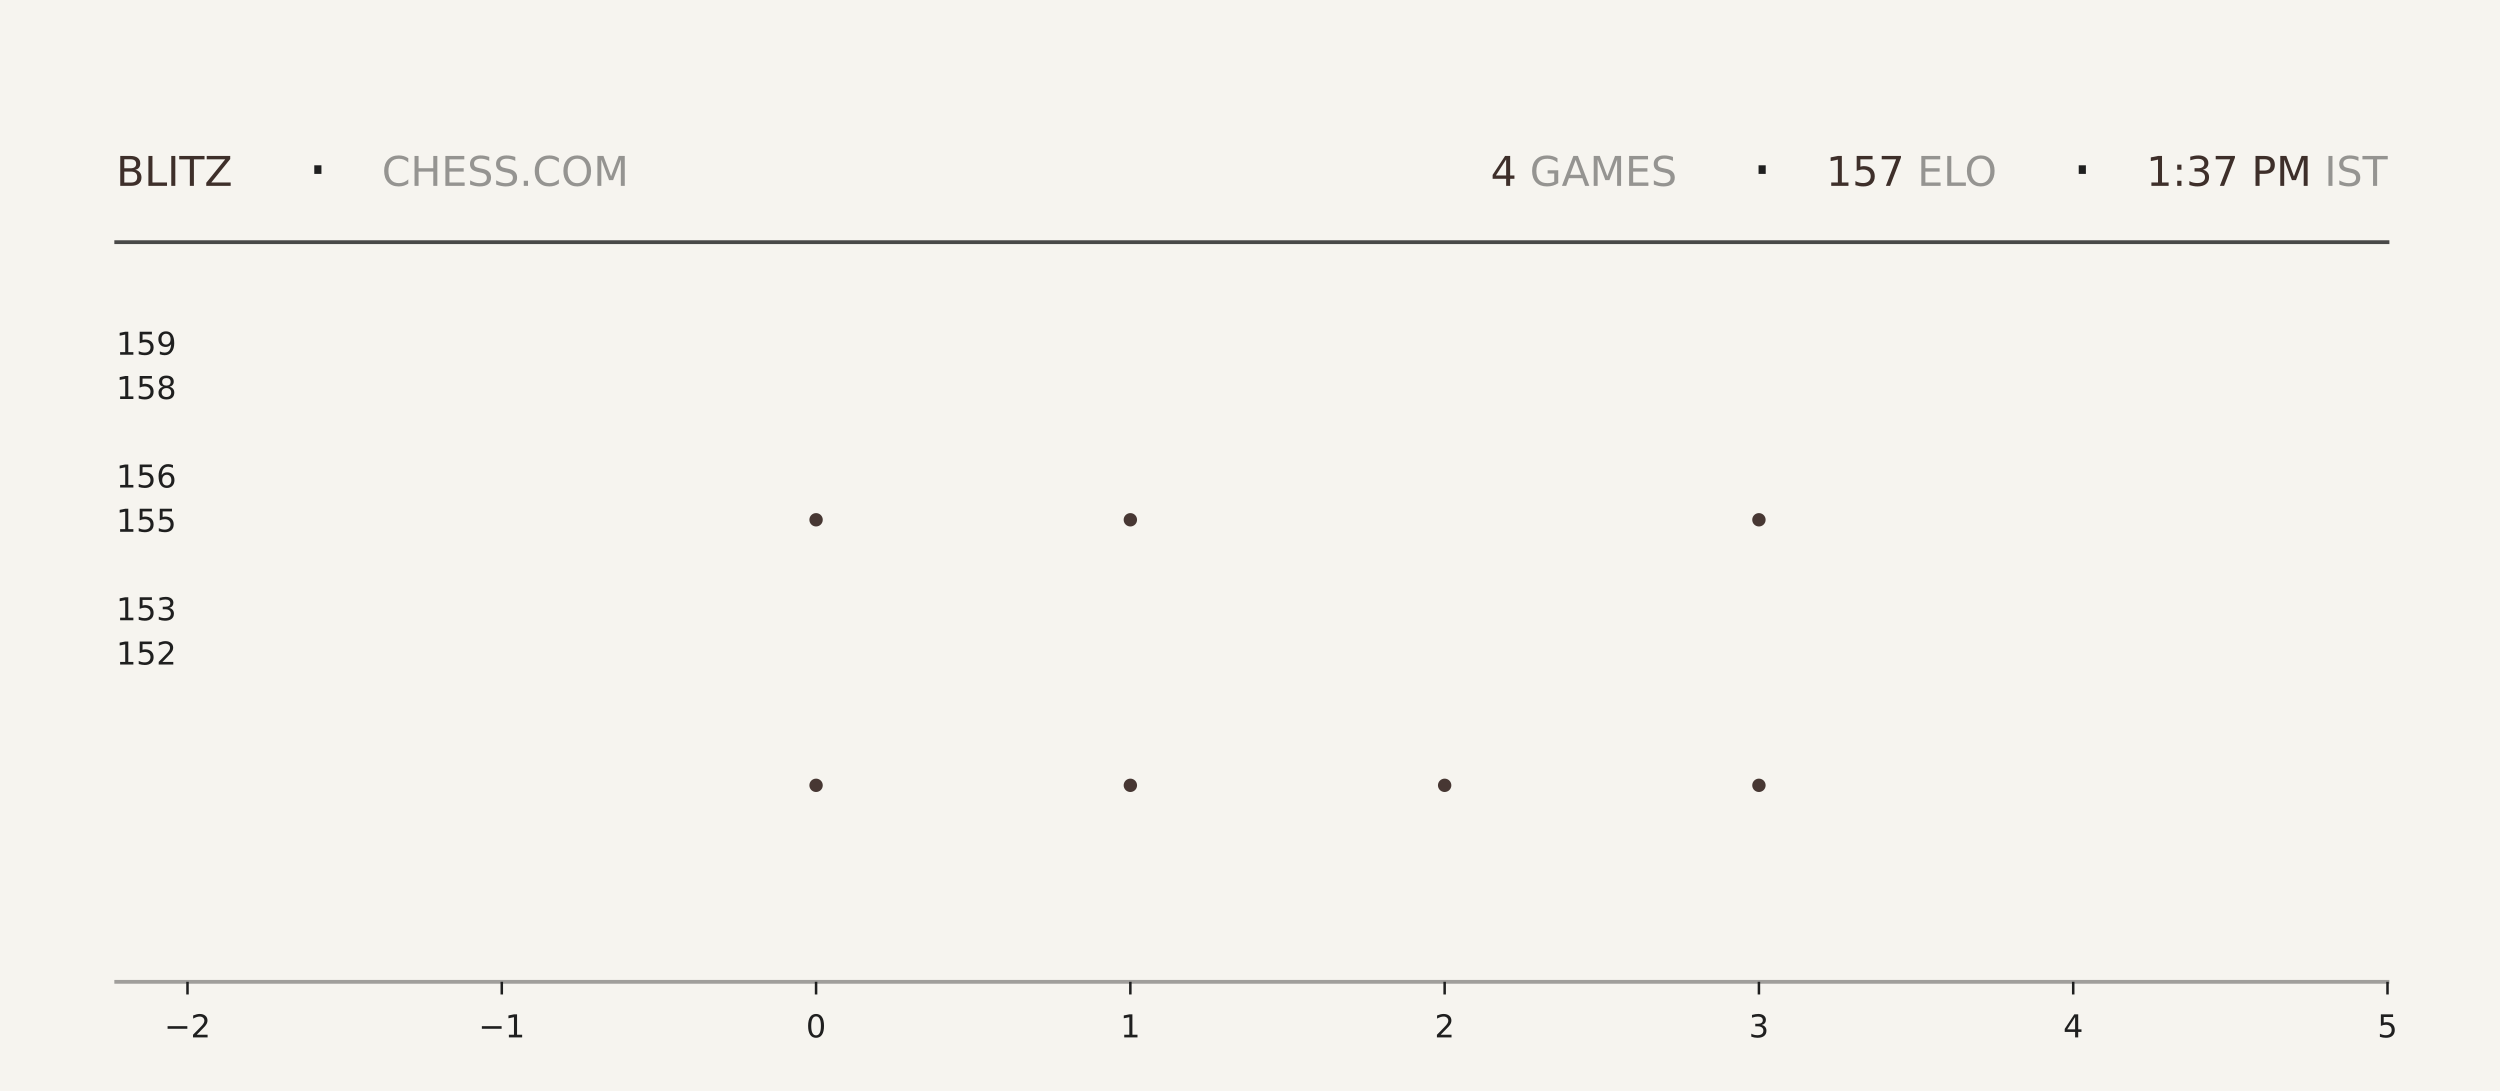
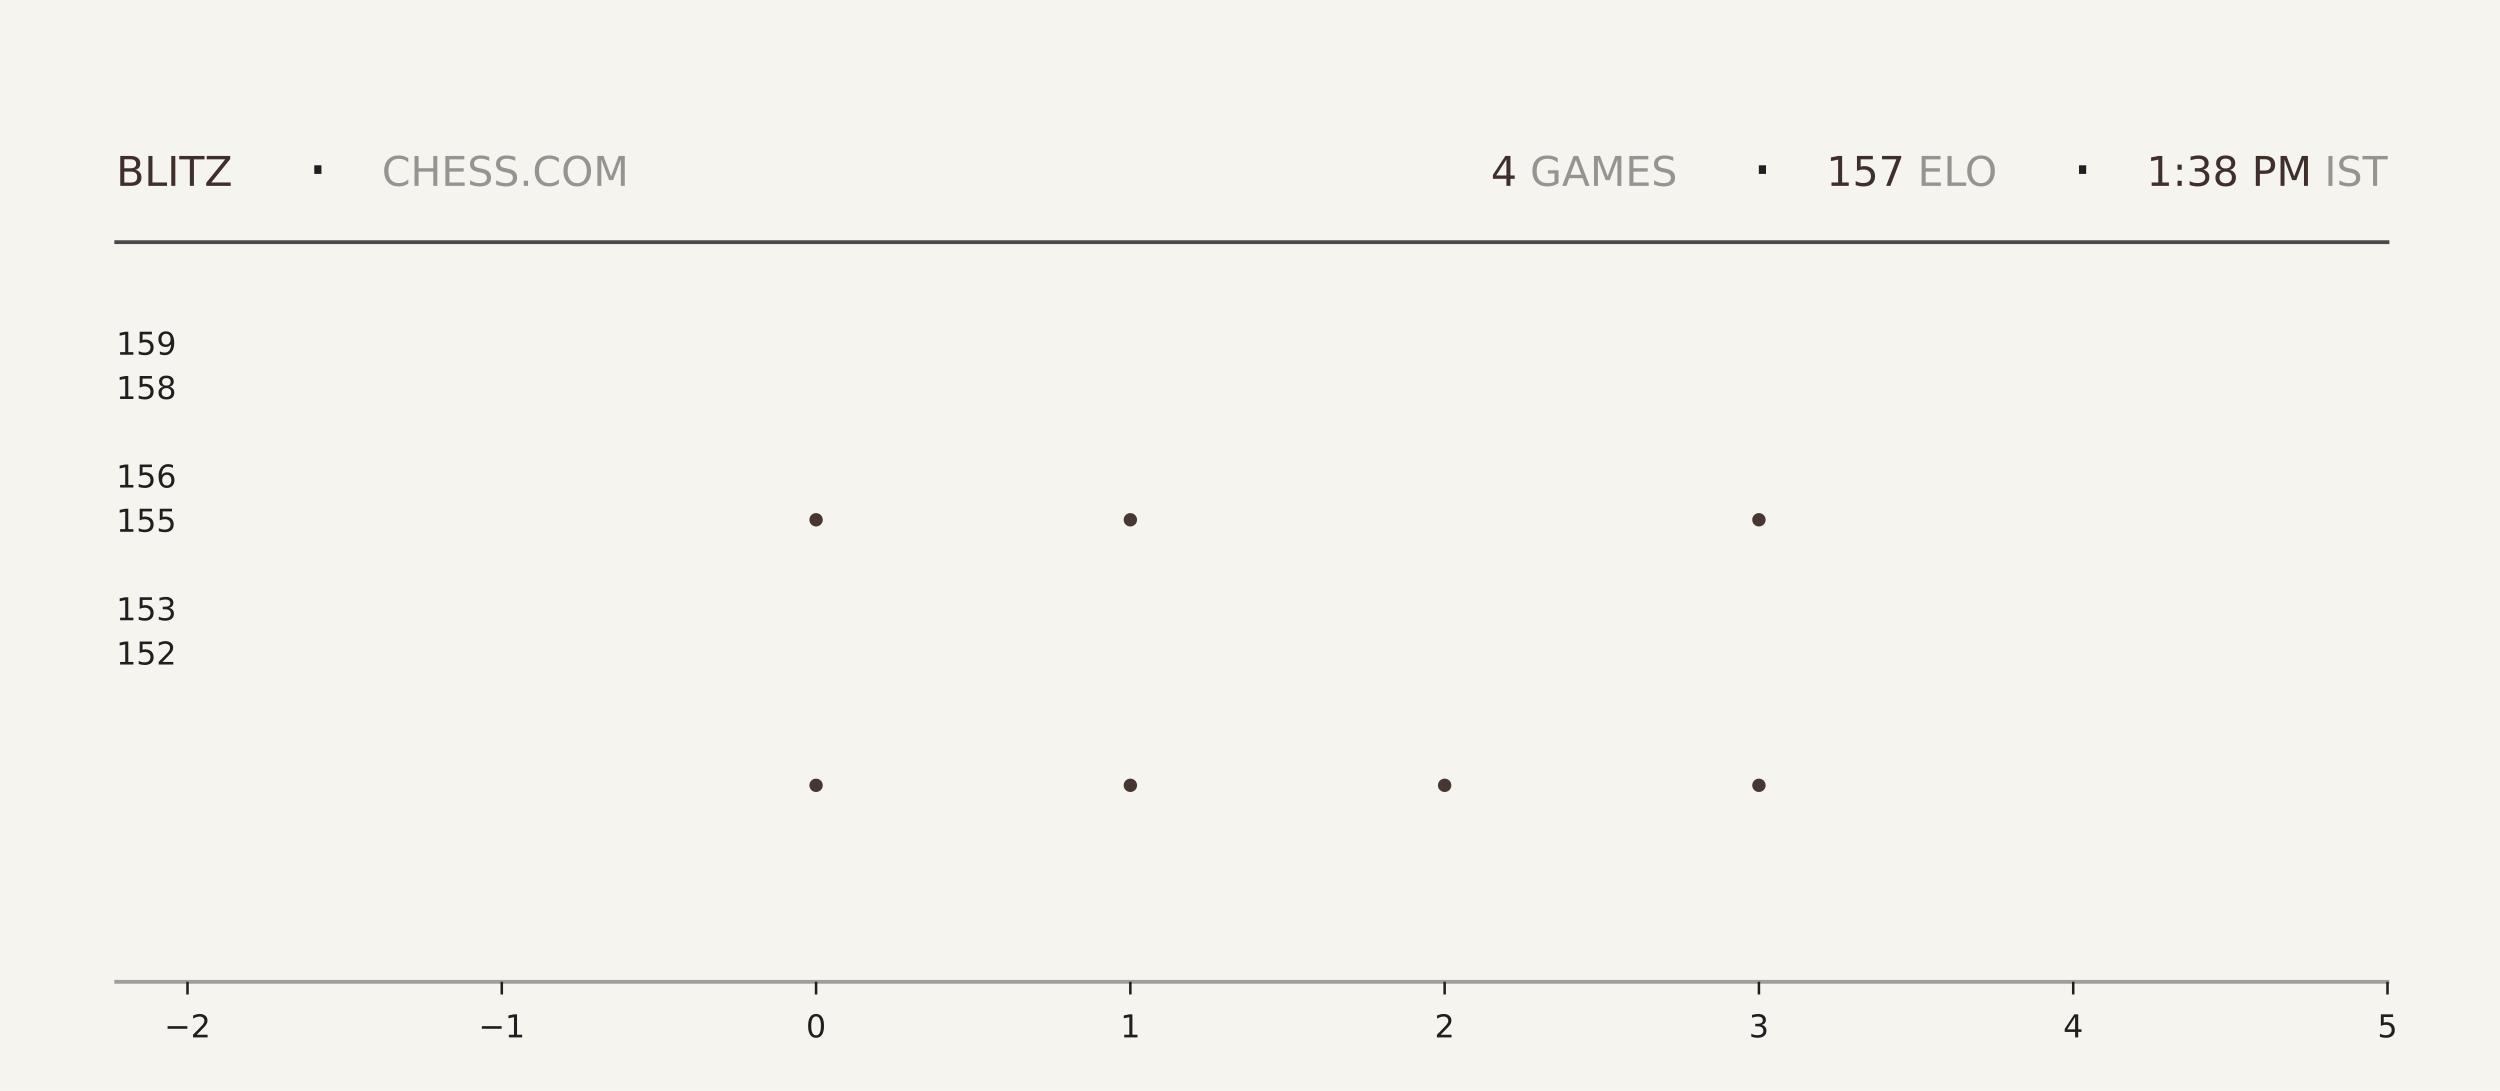
<svg xmlns="http://www.w3.org/2000/svg" xmlns:xlink="http://www.w3.org/1999/xlink" width="792pt" height="345.6pt" viewBox="0 0 792 345.6" version="1.1">
  <defs>
    <style type="text/css">*{stroke-linejoin: round; stroke-linecap: butt}</style>
  </defs>
  <g id="figure_1">
    <g id="patch_1">
      <path d="M 0 345.6  L 792 345.6  L 792 0  L 0 0  z " style="fill: #f6f4ef" />
    </g>
    <g id="axes_1">
      <g id="patch_2">
        <path d="M 59.4 311.04  L 756.36 311.04  L 756.36 103.68  L 59.4 103.68  z " style="fill: #f6f4ef" />
      </g>
      <g id="PathCollection_1">
        <defs>
-           <path id="m371bc36276" d="M 0 2.121  C 0.563 2.121 1.102 1.898 1.5 1.5  C 1.898 1.102 2.121 0.563 2.121 0  C 2.121 -0.563 1.898 -1.102 1.5 -1.5  C 1.102 -1.898 0.563 -2.121 0 -2.121  C -0.563 -2.121 -1.102 -1.898 -1.5 -1.5  C -1.898 -1.102 -2.121 -0.563 -2.121 0  C -2.121 0.563 -1.898 1.102 -1.5 1.5  C -1.102 1.898 -0.563 2.121 0 2.121  z " />
-         </defs>
-         <g clip-path="url(#pd9251085ec)">
-           <use xlink:href="#m371bc36276" x="258.531" y="248.79" style="fill: #3e2f2a; fill-opacity: 0.95" />
-           <use xlink:href="#m371bc36276" x="258.531" y="164.668" style="fill: #3e2f2a; fill-opacity: 0.95" />
+           <path id="m1e2851f1b4" d="M 0 2.121  C 0.563 2.121 1.102 1.898 1.5 1.5  C 1.898 1.102 2.121 0.563 2.121 0  C 2.121 -0.563 1.898 -1.102 1.5 -1.5  C 1.102 -1.898 0.563 -2.121 0 -2.121  C -0.563 -2.121 -1.102 -1.898 -1.5 -1.5  C -1.898 -1.102 -2.121 -0.563 -2.121 0  C -2.121 0.563 -1.898 1.102 -1.5 1.5  C -1.102 1.898 -0.563 2.121 0 2.121  z " />
+         </defs>
+         <g clip-path="url(#pc0d4d11456)">
+           <use xlink:href="#m1e2851f1b4" x="258.531" y="248.79" style="fill: #3e2f2a; fill-opacity: 0.95" />
+           <use xlink:href="#m1e2851f1b4" x="258.531" y="164.668" style="fill: #3e2f2a; fill-opacity: 0.95" />
        </g>
      </g>
      <g id="PathCollection_2">
-         <g clip-path="url(#pd9251085ec)">
-           <use xlink:href="#m371bc36276" x="358.097" y="248.79" style="fill: #3e2f2a; fill-opacity: 0.95" />
-           <use xlink:href="#m371bc36276" x="358.097" y="164.668" style="fill: #3e2f2a; fill-opacity: 0.95" />
-           <use xlink:href="#m371bc36276" x="358.097" y="80.547" style="fill: #3e2f2a; fill-opacity: 0.95" />
+         <g clip-path="url(#pc0d4d11456)">
+           <use xlink:href="#m1e2851f1b4" x="358.097" y="248.79" style="fill: #3e2f2a; fill-opacity: 0.95" />
+           <use xlink:href="#m1e2851f1b4" x="358.097" y="164.668" style="fill: #3e2f2a; fill-opacity: 0.95" />
+           <use xlink:href="#m1e2851f1b4" x="358.097" y="80.547" style="fill: #3e2f2a; fill-opacity: 0.95" />
        </g>
      </g>
      <g id="PathCollection_3">
-         <g clip-path="url(#pd9251085ec)">
-           <use xlink:href="#m371bc36276" x="457.663" y="248.79" style="fill: #3e2f2a; fill-opacity: 0.95" />
+         <g clip-path="url(#pc0d4d11456)">
+           <use xlink:href="#m1e2851f1b4" x="457.663" y="248.79" style="fill: #3e2f2a; fill-opacity: 0.95" />
        </g>
      </g>
      <g id="PathCollection_4">
-         <g clip-path="url(#pd9251085ec)">
-           <use xlink:href="#m371bc36276" x="557.229" y="248.79" style="fill: #3e2f2a; fill-opacity: 0.95" />
-           <use xlink:href="#m371bc36276" x="557.229" y="164.668" style="fill: #3e2f2a; fill-opacity: 0.95" />
-           <use xlink:href="#m371bc36276" x="557.229" y="80.547" style="fill: #3e2f2a; fill-opacity: 0.95" />
+         <g clip-path="url(#pc0d4d11456)">
+           <use xlink:href="#m1e2851f1b4" x="557.229" y="248.79" style="fill: #3e2f2a; fill-opacity: 0.95" />
+           <use xlink:href="#m1e2851f1b4" x="557.229" y="164.668" style="fill: #3e2f2a; fill-opacity: 0.95" />
+           <use xlink:href="#m1e2851f1b4" x="557.229" y="80.547" style="fill: #3e2f2a; fill-opacity: 0.95" />
        </g>
      </g>
      <g id="matplotlib.axis_1">
        <g id="xtick_1">
          <g id="line2d_1">
            <defs>
-               <path id="mce538cad27" d="M 0 0  L 0 4  " style="stroke: #1f1f1f; stroke-width: 0.8" />
+               <path id="m7502fd2354" d="M 0 0  L 0 4  " style="stroke: #1f1f1f; stroke-width: 0.8" />
            </defs>
            <g>
-               <use xlink:href="#mce538cad27" x="59.4" y="311.04" style="fill: #1f1f1f; stroke: #1f1f1f; stroke-width: 0.8" />
+               <use xlink:href="#m7502fd2354" x="59.4" y="311.04" style="fill: #1f1f1f; stroke: #1f1f1f; stroke-width: 0.8" />
            </g>
          </g>
          <g id="text_1">
            <g style="fill: #1f1f1f" transform="translate(52.02891 328.6384) scale(0.1 -0.1)">
              <defs>
                <path id="DejaVuSans-2212" d="M 678 2272  L 4684 2272  L 4684 1741  L 678 1741  L 678 2272  z " transform="scale(0.015625)" />
                <path id="DejaVuSans-32" d="M 1228 531  L 3431 531  L 3431 0  L 469 0  L 469 531  Q 828 903 1448 1529  Q 2069 2156 2228 2338  Q 2531 2678 2651 2914  Q 2772 3150 2772 3378  Q 2772 3750 2511 3984  Q 2250 4219 1831 4219  Q 1534 4219 1204 4116  Q 875 4013 500 3803  L 500 4441  Q 881 4594 1212 4672  Q 1544 4750 1819 4750  Q 2544 4750 2975 4387  Q 3406 4025 3406 3419  Q 3406 3131 3298 2873  Q 3191 2616 2906 2266  Q 2828 2175 2409 1742  Q 1991 1309 1228 531  z " transform="scale(0.015625)" />
              </defs>
              <use xlink:href="#DejaVuSans-2212" />
              <use xlink:href="#DejaVuSans-32" transform="translate(83.78906 0)" />
            </g>
          </g>
        </g>
        <g id="xtick_2">
          <g id="line2d_2">
            <g>
-               <use xlink:href="#mce538cad27" x="158.966" y="311.04" style="fill: #1f1f1f; stroke: #1f1f1f; stroke-width: 0.8" />
+               <use xlink:href="#m7502fd2354" x="158.966" y="311.04" style="fill: #1f1f1f; stroke: #1f1f1f; stroke-width: 0.8" />
            </g>
          </g>
          <g id="text_2">
            <g style="fill: #1f1f1f" transform="translate(151.5946 328.6384) scale(0.1 -0.1)">
              <defs>
                <path id="DejaVuSans-31" d="M 794 531  L 1825 531  L 1825 4091  L 703 3866  L 703 4441  L 1819 4666  L 2450 4666  L 2450 531  L 3481 531  L 3481 0  L 794 0  L 794 531  z " transform="scale(0.015625)" />
              </defs>
              <use xlink:href="#DejaVuSans-2212" />
              <use xlink:href="#DejaVuSans-31" transform="translate(83.78906 0)" />
            </g>
          </g>
        </g>
        <g id="xtick_3">
          <g id="line2d_3">
            <g>
-               <use xlink:href="#mce538cad27" x="258.531" y="311.04" style="fill: #1f1f1f; stroke: #1f1f1f; stroke-width: 0.8" />
+               <use xlink:href="#m7502fd2354" x="258.531" y="311.04" style="fill: #1f1f1f; stroke: #1f1f1f; stroke-width: 0.8" />
            </g>
          </g>
          <g id="text_3">
            <g style="fill: #1f1f1f" transform="translate(255.3502 328.6384) scale(0.1 -0.1)">
              <defs>
                <path id="DejaVuSans-30" d="M 2034 4250  Q 1547 4250 1301 3770  Q 1056 3291 1056 2328  Q 1056 1369 1301 889  Q 1547 409 2034 409  Q 2525 409 2770 889  Q 3016 1369 3016 2328  Q 3016 3291 2770 3770  Q 2525 4250 2034 4250  z M 2034 4750  Q 2819 4750 3233 4129  Q 3647 3509 3647 2328  Q 3647 1150 3233 529  Q 2819 -91 2034 -91  Q 1250 -91 836 529  Q 422 1150 422 2328  Q 422 3509 836 4129  Q 1250 4750 2034 4750  z " transform="scale(0.015625)" />
              </defs>
              <use xlink:href="#DejaVuSans-30" />
            </g>
          </g>
        </g>
        <g id="xtick_4">
          <g id="line2d_4">
            <g>
-               <use xlink:href="#mce538cad27" x="358.097" y="311.04" style="fill: #1f1f1f; stroke: #1f1f1f; stroke-width: 0.8" />
+               <use xlink:href="#m7502fd2354" x="358.097" y="311.04" style="fill: #1f1f1f; stroke: #1f1f1f; stroke-width: 0.8" />
            </g>
          </g>
          <g id="text_4">
            <g style="fill: #1f1f1f" transform="translate(354.9159 328.6384) scale(0.1 -0.1)">
              <use xlink:href="#DejaVuSans-31" />
            </g>
          </g>
        </g>
        <g id="xtick_5">
          <g id="line2d_5">
            <g>
-               <use xlink:href="#mce538cad27" x="457.663" y="311.04" style="fill: #1f1f1f; stroke: #1f1f1f; stroke-width: 0.8" />
+               <use xlink:href="#m7502fd2354" x="457.663" y="311.04" style="fill: #1f1f1f; stroke: #1f1f1f; stroke-width: 0.8" />
            </g>
          </g>
          <g id="text_5">
            <g style="fill: #1f1f1f" transform="translate(454.4816 328.6384) scale(0.1 -0.1)">
              <use xlink:href="#DejaVuSans-32" />
            </g>
          </g>
        </g>
        <g id="xtick_6">
          <g id="line2d_6">
            <g>
-               <use xlink:href="#mce538cad27" x="557.229" y="311.04" style="fill: #1f1f1f; stroke: #1f1f1f; stroke-width: 0.8" />
+               <use xlink:href="#m7502fd2354" x="557.229" y="311.04" style="fill: #1f1f1f; stroke: #1f1f1f; stroke-width: 0.8" />
            </g>
          </g>
          <g id="text_6">
            <g style="fill: #1f1f1f" transform="translate(554.0473 328.6384) scale(0.1 -0.1)">
              <defs>
                <path id="DejaVuSans-33" d="M 2597 2516  Q 3050 2419 3304 2112  Q 3559 1806 3559 1356  Q 3559 666 3084 287  Q 2609 -91 1734 -91  Q 1441 -91 1130 -33  Q 819 25 488 141  L 488 750  Q 750 597 1062 519  Q 1375 441 1716 441  Q 2309 441 2620 675  Q 2931 909 2931 1356  Q 2931 1769 2642 2001  Q 2353 2234 1838 2234  L 1294 2234  L 1294 2753  L 1863 2753  Q 2328 2753 2575 2939  Q 2822 3125 2822 3475  Q 2822 3834 2567 4026  Q 2313 4219 1838 4219  Q 1578 4219 1281 4162  Q 984 4106 628 3988  L 628 4550  Q 988 4650 1302 4700  Q 1616 4750 1894 4750  Q 2613 4750 3031 4423  Q 3450 4097 3450 3541  Q 3450 3153 3228 2886  Q 3006 2619 2597 2516  z " transform="scale(0.015625)" />
              </defs>
              <use xlink:href="#DejaVuSans-33" />
            </g>
          </g>
        </g>
        <g id="xtick_7">
          <g id="line2d_7">
            <g>
-               <use xlink:href="#mce538cad27" x="656.794" y="311.04" style="fill: #1f1f1f; stroke: #1f1f1f; stroke-width: 0.8" />
+               <use xlink:href="#m7502fd2354" x="656.794" y="311.04" style="fill: #1f1f1f; stroke: #1f1f1f; stroke-width: 0.8" />
            </g>
          </g>
          <g id="text_7">
            <g style="fill: #1f1f1f" transform="translate(653.613 328.6384) scale(0.1 -0.1)">
              <defs>
                <path id="DejaVuSans-34" d="M 2419 4116  L 825 1625  L 2419 1625  L 2419 4116  z M 2253 4666  L 3047 4666  L 3047 1625  L 3713 1625  L 3713 1100  L 3047 1100  L 3047 0  L 2419 0  L 2419 1100  L 313 1100  L 313 1709  L 2253 4666  z " transform="scale(0.015625)" />
              </defs>
              <use xlink:href="#DejaVuSans-34" />
            </g>
          </g>
        </g>
        <g id="xtick_8">
          <g id="line2d_8">
            <g>
-               <use xlink:href="#mce538cad27" x="756.36" y="311.04" style="fill: #1f1f1f; stroke: #1f1f1f; stroke-width: 0.8" />
+               <use xlink:href="#m7502fd2354" x="756.36" y="311.04" style="fill: #1f1f1f; stroke: #1f1f1f; stroke-width: 0.8" />
            </g>
          </g>
          <g id="text_8">
            <g style="fill: #1f1f1f" transform="translate(753.1788 328.6384) scale(0.1 -0.1)">
              <defs>
                <path id="DejaVuSans-35" d="M 691 4666  L 3169 4666  L 3169 4134  L 1269 4134  L 1269 2991  Q 1406 3038 1543 3061  Q 1681 3084 1819 3084  Q 2600 3084 3056 2656  Q 3513 2228 3513 1497  Q 3513 744 3044 326  Q 2575 -91 1722 -91  Q 1428 -91 1123 -41  Q 819 9 494 109  L 494 744  Q 775 591 1075 516  Q 1375 441 1709 441  Q 2250 441 2565 725  Q 2881 1009 2881 1497  Q 2881 1984 2565 2268  Q 2250 2553 1709 2553  Q 1456 2553 1204 2497  Q 953 2441 691 2322  L 691 4666  z " transform="scale(0.015625)" />
              </defs>
              <use xlink:href="#DejaVuSans-35" />
            </g>
          </g>
        </g>
      </g>
      <g id="matplotlib.axis_2">
        <g id="ytick_1">
          <g id="line2d_9" />
          <g id="text_9">
            <g style="fill: #1f1f1f" transform="translate(36.8125 210.5283) scale(0.1 -0.1)">
              <use xlink:href="#DejaVuSans-31" />
              <use xlink:href="#DejaVuSans-35" transform="translate(63.62305 0)" />
              <use xlink:href="#DejaVuSans-32" transform="translate(127.2461 0)" />
            </g>
          </g>
        </g>
        <g id="ytick_2">
          <g id="line2d_10" />
          <g id="text_10">
            <g style="fill: #1f1f1f" transform="translate(36.8125 196.508) scale(0.1 -0.1)">
              <use xlink:href="#DejaVuSans-31" />
              <use xlink:href="#DejaVuSans-35" transform="translate(63.62305 0)" />
              <use xlink:href="#DejaVuSans-33" transform="translate(127.2461 0)" />
            </g>
          </g>
        </g>
        <g id="ytick_3">
          <g id="line2d_11" />
          <g id="text_11">
            <g style="fill: #1f1f1f" transform="translate(36.8125 168.4675) scale(0.1 -0.1)">
              <use xlink:href="#DejaVuSans-31" />
              <use xlink:href="#DejaVuSans-35" transform="translate(63.62305 0)" />
              <use xlink:href="#DejaVuSans-35" transform="translate(127.2461 0)" />
            </g>
          </g>
        </g>
        <g id="ytick_4">
          <g id="line2d_12" />
          <g id="text_12">
            <g style="fill: #1f1f1f" transform="translate(36.8125 154.4472) scale(0.1 -0.1)">
              <defs>
                <path id="DejaVuSans-36" d="M 2113 2584  Q 1688 2584 1439 2293  Q 1191 2003 1191 1497  Q 1191 994 1439 701  Q 1688 409 2113 409  Q 2538 409 2786 701  Q 3034 994 3034 1497  Q 3034 2003 2786 2293  Q 2538 2584 2113 2584  z M 3366 4563  L 3366 3988  Q 3128 4100 2886 4159  Q 2644 4219 2406 4219  Q 1781 4219 1451 3797  Q 1122 3375 1075 2522  Q 1259 2794 1537 2939  Q 1816 3084 2150 3084  Q 2853 3084 3261 2657  Q 3669 2231 3669 1497  Q 3669 778 3244 343  Q 2819 -91 2113 -91  Q 1303 -91 875 529  Q 447 1150 447 2328  Q 447 3434 972 4092  Q 1497 4750 2381 4750  Q 2619 4750 2861 4703  Q 3103 4656 3366 4563  z " transform="scale(0.015625)" />
              </defs>
              <use xlink:href="#DejaVuSans-31" />
              <use xlink:href="#DejaVuSans-35" transform="translate(63.62305 0)" />
              <use xlink:href="#DejaVuSans-36" transform="translate(127.2461 0)" />
            </g>
          </g>
        </g>
        <g id="ytick_5">
          <g id="line2d_13" />
          <g id="text_13">
            <g style="fill: #1f1f1f" transform="translate(36.8125 126.4066) scale(0.1 -0.1)">
              <defs>
                <path id="DejaVuSans-38" d="M 2034 2216  Q 1584 2216 1326 1975  Q 1069 1734 1069 1313  Q 1069 891 1326 650  Q 1584 409 2034 409  Q 2484 409 2743 651  Q 3003 894 3003 1313  Q 3003 1734 2745 1975  Q 2488 2216 2034 2216  z M 1403 2484  Q 997 2584 770 2862  Q 544 3141 544 3541  Q 544 4100 942 4425  Q 1341 4750 2034 4750  Q 2731 4750 3128 4425  Q 3525 4100 3525 3541  Q 3525 3141 3298 2862  Q 3072 2584 2669 2484  Q 3125 2378 3379 2068  Q 3634 1759 3634 1313  Q 3634 634 3220 271  Q 2806 -91 2034 -91  Q 1263 -91 848 271  Q 434 634 434 1313  Q 434 1759 690 2068  Q 947 2378 1403 2484  z M 1172 3481  Q 1172 3119 1398 2916  Q 1625 2713 2034 2713  Q 2441 2713 2670 2916  Q 2900 3119 2900 3481  Q 2900 3844 2670 4047  Q 2441 4250 2034 4250  Q 1625 4250 1398 4047  Q 1172 3844 1172 3481  z " transform="scale(0.015625)" />
              </defs>
              <use xlink:href="#DejaVuSans-31" />
              <use xlink:href="#DejaVuSans-35" transform="translate(63.62305 0)" />
              <use xlink:href="#DejaVuSans-38" transform="translate(127.2461 0)" />
            </g>
          </g>
        </g>
        <g id="ytick_6">
          <g id="line2d_14" />
          <g id="text_14">
            <g style="fill: #1f1f1f" transform="translate(36.8125 112.3863) scale(0.1 -0.1)">
              <defs>
                <path id="DejaVuSans-39" d="M 703 97  L 703 672  Q 941 559 1184 500  Q 1428 441 1663 441  Q 2288 441 2617 861  Q 2947 1281 2994 2138  Q 2813 1869 2534 1725  Q 2256 1581 1919 1581  Q 1219 1581 811 2004  Q 403 2428 403 3163  Q 403 3881 828 4315  Q 1253 4750 1959 4750  Q 2769 4750 3195 4129  Q 3622 3509 3622 2328  Q 3622 1225 3098 567  Q 2575 -91 1691 -91  Q 1453 -91 1209 -44  Q 966 3 703 97  z M 1959 2075  Q 2384 2075 2632 2365  Q 2881 2656 2881 3163  Q 2881 3666 2632 3958  Q 2384 4250 1959 4250  Q 1534 4250 1286 3958  Q 1038 3666 1038 3163  Q 1038 2656 1286 2365  Q 1534 2075 1959 2075  z " transform="scale(0.015625)" />
              </defs>
              <use xlink:href="#DejaVuSans-31" />
              <use xlink:href="#DejaVuSans-35" transform="translate(63.62305 0)" />
              <use xlink:href="#DejaVuSans-39" transform="translate(127.2461 0)" />
            </g>
          </g>
        </g>
      </g>
    </g>
    <g id="line2d_15">
      <path d="M 36.82 76.723  L 756.36 76.723  " style="fill: none; stroke: #1f1f1f; stroke-opacity: 0.8; stroke-width: 1.2; stroke-linecap: square" />
    </g>
    <g id="line2d_16">
      <path d="M 36.82 311.04  L 756.36 311.04  " style="fill: none; stroke: #1f1f1f; stroke-opacity: 0.4; stroke-width: 1.2; stroke-linecap: square" />
    </g>
    <g id="text_15">
      <g style="fill: #3e2f2a" transform="translate(36.82 58.88319) scale(0.13 -0.13)">
        <defs>
          <path id="DejaVuSans-42" d="M 1259 2228  L 1259 519  L 2272 519  Q 2781 519 3026 730  Q 3272 941 3272 1375  Q 3272 1813 3026 2020  Q 2781 2228 2272 2228  L 1259 2228  z M 1259 4147  L 1259 2741  L 2194 2741  Q 2656 2741 2882 2914  Q 3109 3088 3109 3444  Q 3109 3797 2882 3972  Q 2656 4147 2194 4147  L 1259 4147  z M 628 4666  L 2241 4666  Q 2963 4666 3353 4366  Q 3744 4066 3744 3513  Q 3744 3084 3544 2831  Q 3344 2578 2956 2516  Q 3422 2416 3680 2098  Q 3938 1781 3938 1306  Q 3938 681 3513 340  Q 3088 0 2303 0  L 628 0  L 628 4666  z " transform="scale(0.015625)" />
          <path id="DejaVuSans-4c" d="M 628 4666  L 1259 4666  L 1259 531  L 3531 531  L 3531 0  L 628 0  L 628 4666  z " transform="scale(0.015625)" />
          <path id="DejaVuSans-49" d="M 628 4666  L 1259 4666  L 1259 0  L 628 0  L 628 4666  z " transform="scale(0.015625)" />
          <path id="DejaVuSans-54" d="M -19 4666  L 3928 4666  L 3928 4134  L 2272 4134  L 2272 0  L 1638 0  L 1638 4134  L -19 4134  L -19 4666  z " transform="scale(0.015625)" />
          <path id="DejaVuSans-5a" d="M 359 4666  L 4025 4666  L 4025 4184  L 1075 531  L 4097 531  L 4097 0  L 288 0  L 288 481  L 3238 4134  L 359 4134  L 359 4666  z " transform="scale(0.015625)" />
        </defs>
        <use xlink:href="#DejaVuSans-42" />
        <use xlink:href="#DejaVuSans-4c" transform="translate(68.60352 0)" />
        <use xlink:href="#DejaVuSans-49" transform="translate(124.3164 0)" />
        <use xlink:href="#DejaVuSans-54" transform="translate(153.8086 0)" />
        <use xlink:href="#DejaVuSans-5a" transform="translate(214.8926 0)" />
      </g>
    </g>
    <g id="text_16">
      <g style="fill: #1f1f1f" transform="translate(97.21 61.36662) scale(0.22 -0.22)">
        <defs>
          <path id="DejaVuSans-b7" d="M 684 2619  L 1344 2619  L 1344 1825  L 684 1825  L 684 2619  z " transform="scale(0.015625)" />
        </defs>
        <use xlink:href="#DejaVuSans-b7" />
      </g>
    </g>
    <g id="text_17">
      <g style="fill: #1f1f1f; opacity: 0.45" transform="translate(120.97 58.88319) scale(0.13 -0.13)">
        <defs>
          <path id="DejaVuSans-43" d="M 4122 4306  L 4122 3641  Q 3803 3938 3442 4084  Q 3081 4231 2675 4231  Q 1875 4231 1450 3742  Q 1025 3253 1025 2328  Q 1025 1406 1450 917  Q 1875 428 2675 428  Q 3081 428 3442 575  Q 3803 722 4122 1019  L 4122 359  Q 3791 134 3420 21  Q 3050 -91 2638 -91  Q 1578 -91 968 557  Q 359 1206 359 2328  Q 359 3453 968 4101  Q 1578 4750 2638 4750  Q 3056 4750 3426 4639  Q 3797 4528 4122 4306  z " transform="scale(0.015625)" />
          <path id="DejaVuSans-48" d="M 628 4666  L 1259 4666  L 1259 2753  L 3553 2753  L 3553 4666  L 4184 4666  L 4184 0  L 3553 0  L 3553 2222  L 1259 2222  L 1259 0  L 628 0  L 628 4666  z " transform="scale(0.015625)" />
          <path id="DejaVuSans-45" d="M 628 4666  L 3578 4666  L 3578 4134  L 1259 4134  L 1259 2753  L 3481 2753  L 3481 2222  L 1259 2222  L 1259 531  L 3634 531  L 3634 0  L 628 0  L 628 4666  z " transform="scale(0.015625)" />
          <path id="DejaVuSans-53" d="M 3425 4513  L 3425 3897  Q 3066 4069 2747 4153  Q 2428 4238 2131 4238  Q 1616 4238 1336 4038  Q 1056 3838 1056 3469  Q 1056 3159 1242 3001  Q 1428 2844 1947 2747  L 2328 2669  Q 3034 2534 3370 2195  Q 3706 1856 3706 1288  Q 3706 609 3251 259  Q 2797 -91 1919 -91  Q 1588 -91 1214 -16  Q 841 59 441 206  L 441 856  Q 825 641 1194 531  Q 1563 422 1919 422  Q 2459 422 2753 634  Q 3047 847 3047 1241  Q 3047 1584 2836 1778  Q 2625 1972 2144 2069  L 1759 2144  Q 1053 2284 737 2584  Q 422 2884 422 3419  Q 422 4038 858 4394  Q 1294 4750 2059 4750  Q 2388 4750 2728 4690  Q 3069 4631 3425 4513  z " transform="scale(0.015625)" />
          <path id="DejaVuSans-2e" d="M 684 794  L 1344 794  L 1344 0  L 684 0  L 684 794  z " transform="scale(0.015625)" />
          <path id="DejaVuSans-4f" d="M 2522 4238  Q 1834 4238 1429 3725  Q 1025 3213 1025 2328  Q 1025 1447 1429 934  Q 1834 422 2522 422  Q 3209 422 3611 934  Q 4013 1447 4013 2328  Q 4013 3213 3611 3725  Q 3209 4238 2522 4238  z M 2522 4750  Q 3503 4750 4090 4092  Q 4678 3434 4678 2328  Q 4678 1225 4090 567  Q 3503 -91 2522 -91  Q 1538 -91 948 565  Q 359 1222 359 2328  Q 359 3434 948 4092  Q 1538 4750 2522 4750  z " transform="scale(0.015625)" />
          <path id="DejaVuSans-4d" d="M 628 4666  L 1569 4666  L 2759 1491  L 3956 4666  L 4897 4666  L 4897 0  L 4281 0  L 4281 4097  L 3078 897  L 2444 897  L 1241 4097  L 1241 0  L 628 0  L 628 4666  z " transform="scale(0.015625)" />
        </defs>
        <use xlink:href="#DejaVuSans-43" />
        <use xlink:href="#DejaVuSans-48" transform="translate(69.82422 0)" />
        <use xlink:href="#DejaVuSans-45" transform="translate(145.0195 0)" />
        <use xlink:href="#DejaVuSans-53" transform="translate(208.2031 0)" />
        <use xlink:href="#DejaVuSans-53" transform="translate(271.6797 0)" />
        <use xlink:href="#DejaVuSans-2e" transform="translate(335.1562 0)" />
        <use xlink:href="#DejaVuSans-43" transform="translate(366.9434 0)" />
        <use xlink:href="#DejaVuSans-4f" transform="translate(436.7676 0)" />
        <use xlink:href="#DejaVuSans-4d" transform="translate(515.4785 0)" />
      </g>
    </g>
    <g id="text_18">
-       <g style="fill: #3e2f2a" transform="translate(472.23 58.88319) scale(0.13 -0.13)">
+       <g style="fill: #3e2f2a" transform="translate(472.32 58.88319) scale(0.13 -0.13)">
        <use xlink:href="#DejaVuSans-34" />
      </g>
    </g>
    <g id="text_19">
-       <g style="fill: #1f1f1f; opacity: 0.45" transform="translate(480.51 58.88319) scale(0.13 -0.13)">
+       <g style="fill: #1f1f1f; opacity: 0.45" transform="translate(480.6 58.88319) scale(0.13 -0.13)">
        <defs>
          <path id="DejaVuSans-20" transform="scale(0.015625)" />
          <path id="DejaVuSans-47" d="M 3809 666  L 3809 1919  L 2778 1919  L 2778 2438  L 4434 2438  L 4434 434  Q 4069 175 3628 42  Q 3188 -91 2688 -91  Q 1594 -91 976 548  Q 359 1188 359 2328  Q 359 3472 976 4111  Q 1594 4750 2688 4750  Q 3144 4750 3555 4637  Q 3966 4525 4313 4306  L 4313 3634  Q 3963 3931 3569 4081  Q 3175 4231 2741 4231  Q 1884 4231 1454 3753  Q 1025 3275 1025 2328  Q 1025 1384 1454 906  Q 1884 428 2741 428  Q 3075 428 3337 486  Q 3600 544 3809 666  z " transform="scale(0.015625)" />
          <path id="DejaVuSans-41" d="M 2188 4044  L 1331 1722  L 3047 1722  L 2188 4044  z M 1831 4666  L 2547 4666  L 4325 0  L 3669 0  L 3244 1197  L 1141 1197  L 716 0  L 50 0  L 1831 4666  z " transform="scale(0.015625)" />
        </defs>
        <use xlink:href="#DejaVuSans-20" />
        <use xlink:href="#DejaVuSans-47" transform="translate(31.78711 0)" />
        <use xlink:href="#DejaVuSans-41" transform="translate(109.2773 0)" />
        <use xlink:href="#DejaVuSans-4d" transform="translate(177.6855 0)" />
        <use xlink:href="#DejaVuSans-45" transform="translate(263.9648 0)" />
        <use xlink:href="#DejaVuSans-53" transform="translate(327.1484 0)" />
      </g>
    </g>
    <g id="text_20">
-       <g style="fill: #1f1f1f" transform="translate(554.76 61.36662) scale(0.22 -0.22)">
+       <g style="fill: #1f1f1f" transform="translate(554.85 61.36662) scale(0.22 -0.22)">
        <use xlink:href="#DejaVuSans-b7" />
      </g>
    </g>
    <g id="text_21">
-       <g style="fill: #3e2f2a" transform="translate(578.52 58.88319) scale(0.13 -0.13)">
+       <g style="fill: #3e2f2a" transform="translate(578.61 58.88319) scale(0.13 -0.13)">
        <defs>
          <path id="DejaVuSans-37" d="M 525 4666  L 3525 4666  L 3525 4397  L 1831 0  L 1172 0  L 2766 4134  L 525 4134  L 525 4666  z " transform="scale(0.015625)" />
        </defs>
        <use xlink:href="#DejaVuSans-31" />
        <use xlink:href="#DejaVuSans-35" transform="translate(63.62305 0)" />
        <use xlink:href="#DejaVuSans-37" transform="translate(127.2461 0)" />
      </g>
    </g>
    <g id="text_22">
-       <g style="fill: #1f1f1f; opacity: 0.45" transform="translate(603.27 58.88319) scale(0.13 -0.13)">
+       <g style="fill: #1f1f1f; opacity: 0.45" transform="translate(603.36 58.88319) scale(0.13 -0.13)">
        <use xlink:href="#DejaVuSans-20" />
        <use xlink:href="#DejaVuSans-45" transform="translate(31.78711 0)" />
        <use xlink:href="#DejaVuSans-4c" transform="translate(94.9707 0)" />
        <use xlink:href="#DejaVuSans-4f" transform="translate(147.0586 0)" />
      </g>
    </g>
    <g id="text_23">
-       <g style="fill: #1f1f1f" transform="translate(656.19 61.36662) scale(0.22 -0.22)">
+       <g style="fill: #1f1f1f" transform="translate(656.28 61.36662) scale(0.22 -0.22)">
        <use xlink:href="#DejaVuSans-b7" />
      </g>
    </g>
    <g id="text_24">
-       <g style="fill: #3e2f2a" transform="translate(679.95 58.88319) scale(0.13 -0.13)">
+       <g style="fill: #3e2f2a" transform="translate(680.04 58.88319) scale(0.13 -0.13)">
        <defs>
          <path id="DejaVuSans-3a" d="M 750 794  L 1409 794  L 1409 0  L 750 0  L 750 794  z M 750 3309  L 1409 3309  L 1409 2516  L 750 2516  L 750 3309  z " transform="scale(0.015625)" />
          <path id="DejaVuSans-50" d="M 1259 4147  L 1259 2394  L 2053 2394  Q 2494 2394 2734 2622  Q 2975 2850 2975 3272  Q 2975 3691 2734 3919  Q 2494 4147 2053 4147  L 1259 4147  z M 628 4666  L 2053 4666  Q 2838 4666 3239 4311  Q 3641 3956 3641 3272  Q 3641 2581 3239 2228  Q 2838 1875 2053 1875  L 1259 1875  L 1259 0  L 628 0  L 628 4666  z " transform="scale(0.015625)" />
        </defs>
        <use xlink:href="#DejaVuSans-31" />
        <use xlink:href="#DejaVuSans-3a" transform="translate(63.62305 0)" />
        <use xlink:href="#DejaVuSans-33" transform="translate(97.31445 0)" />
-         <use xlink:href="#DejaVuSans-37" transform="translate(160.9375 0)" />
+         <use xlink:href="#DejaVuSans-38" transform="translate(160.9375 0)" />
        <use xlink:href="#DejaVuSans-20" transform="translate(224.5605 0)" />
        <use xlink:href="#DejaVuSans-50" transform="translate(256.3477 0)" />
        <use xlink:href="#DejaVuSans-4d" transform="translate(316.6504 0)" />
      </g>
    </g>
    <g id="text_25">
      <g style="fill: #1f1f1f; opacity: 0.45" transform="translate(732.24 58.88319) scale(0.13 -0.13)">
        <use xlink:href="#DejaVuSans-20" />
        <use xlink:href="#DejaVuSans-49" transform="translate(31.78711 0)" />
        <use xlink:href="#DejaVuSans-53" transform="translate(61.2793 0)" />
        <use xlink:href="#DejaVuSans-54" transform="translate(124.7559 0)" />
      </g>
    </g>
  </g>
  <defs>
-     <clipPath id="pd9251085ec">
+     <clipPath id="pc0d4d11456">
      <rect x="59.4" y="103.68" width="696.96" height="207.36" />
    </clipPath>
  </defs>
</svg>
